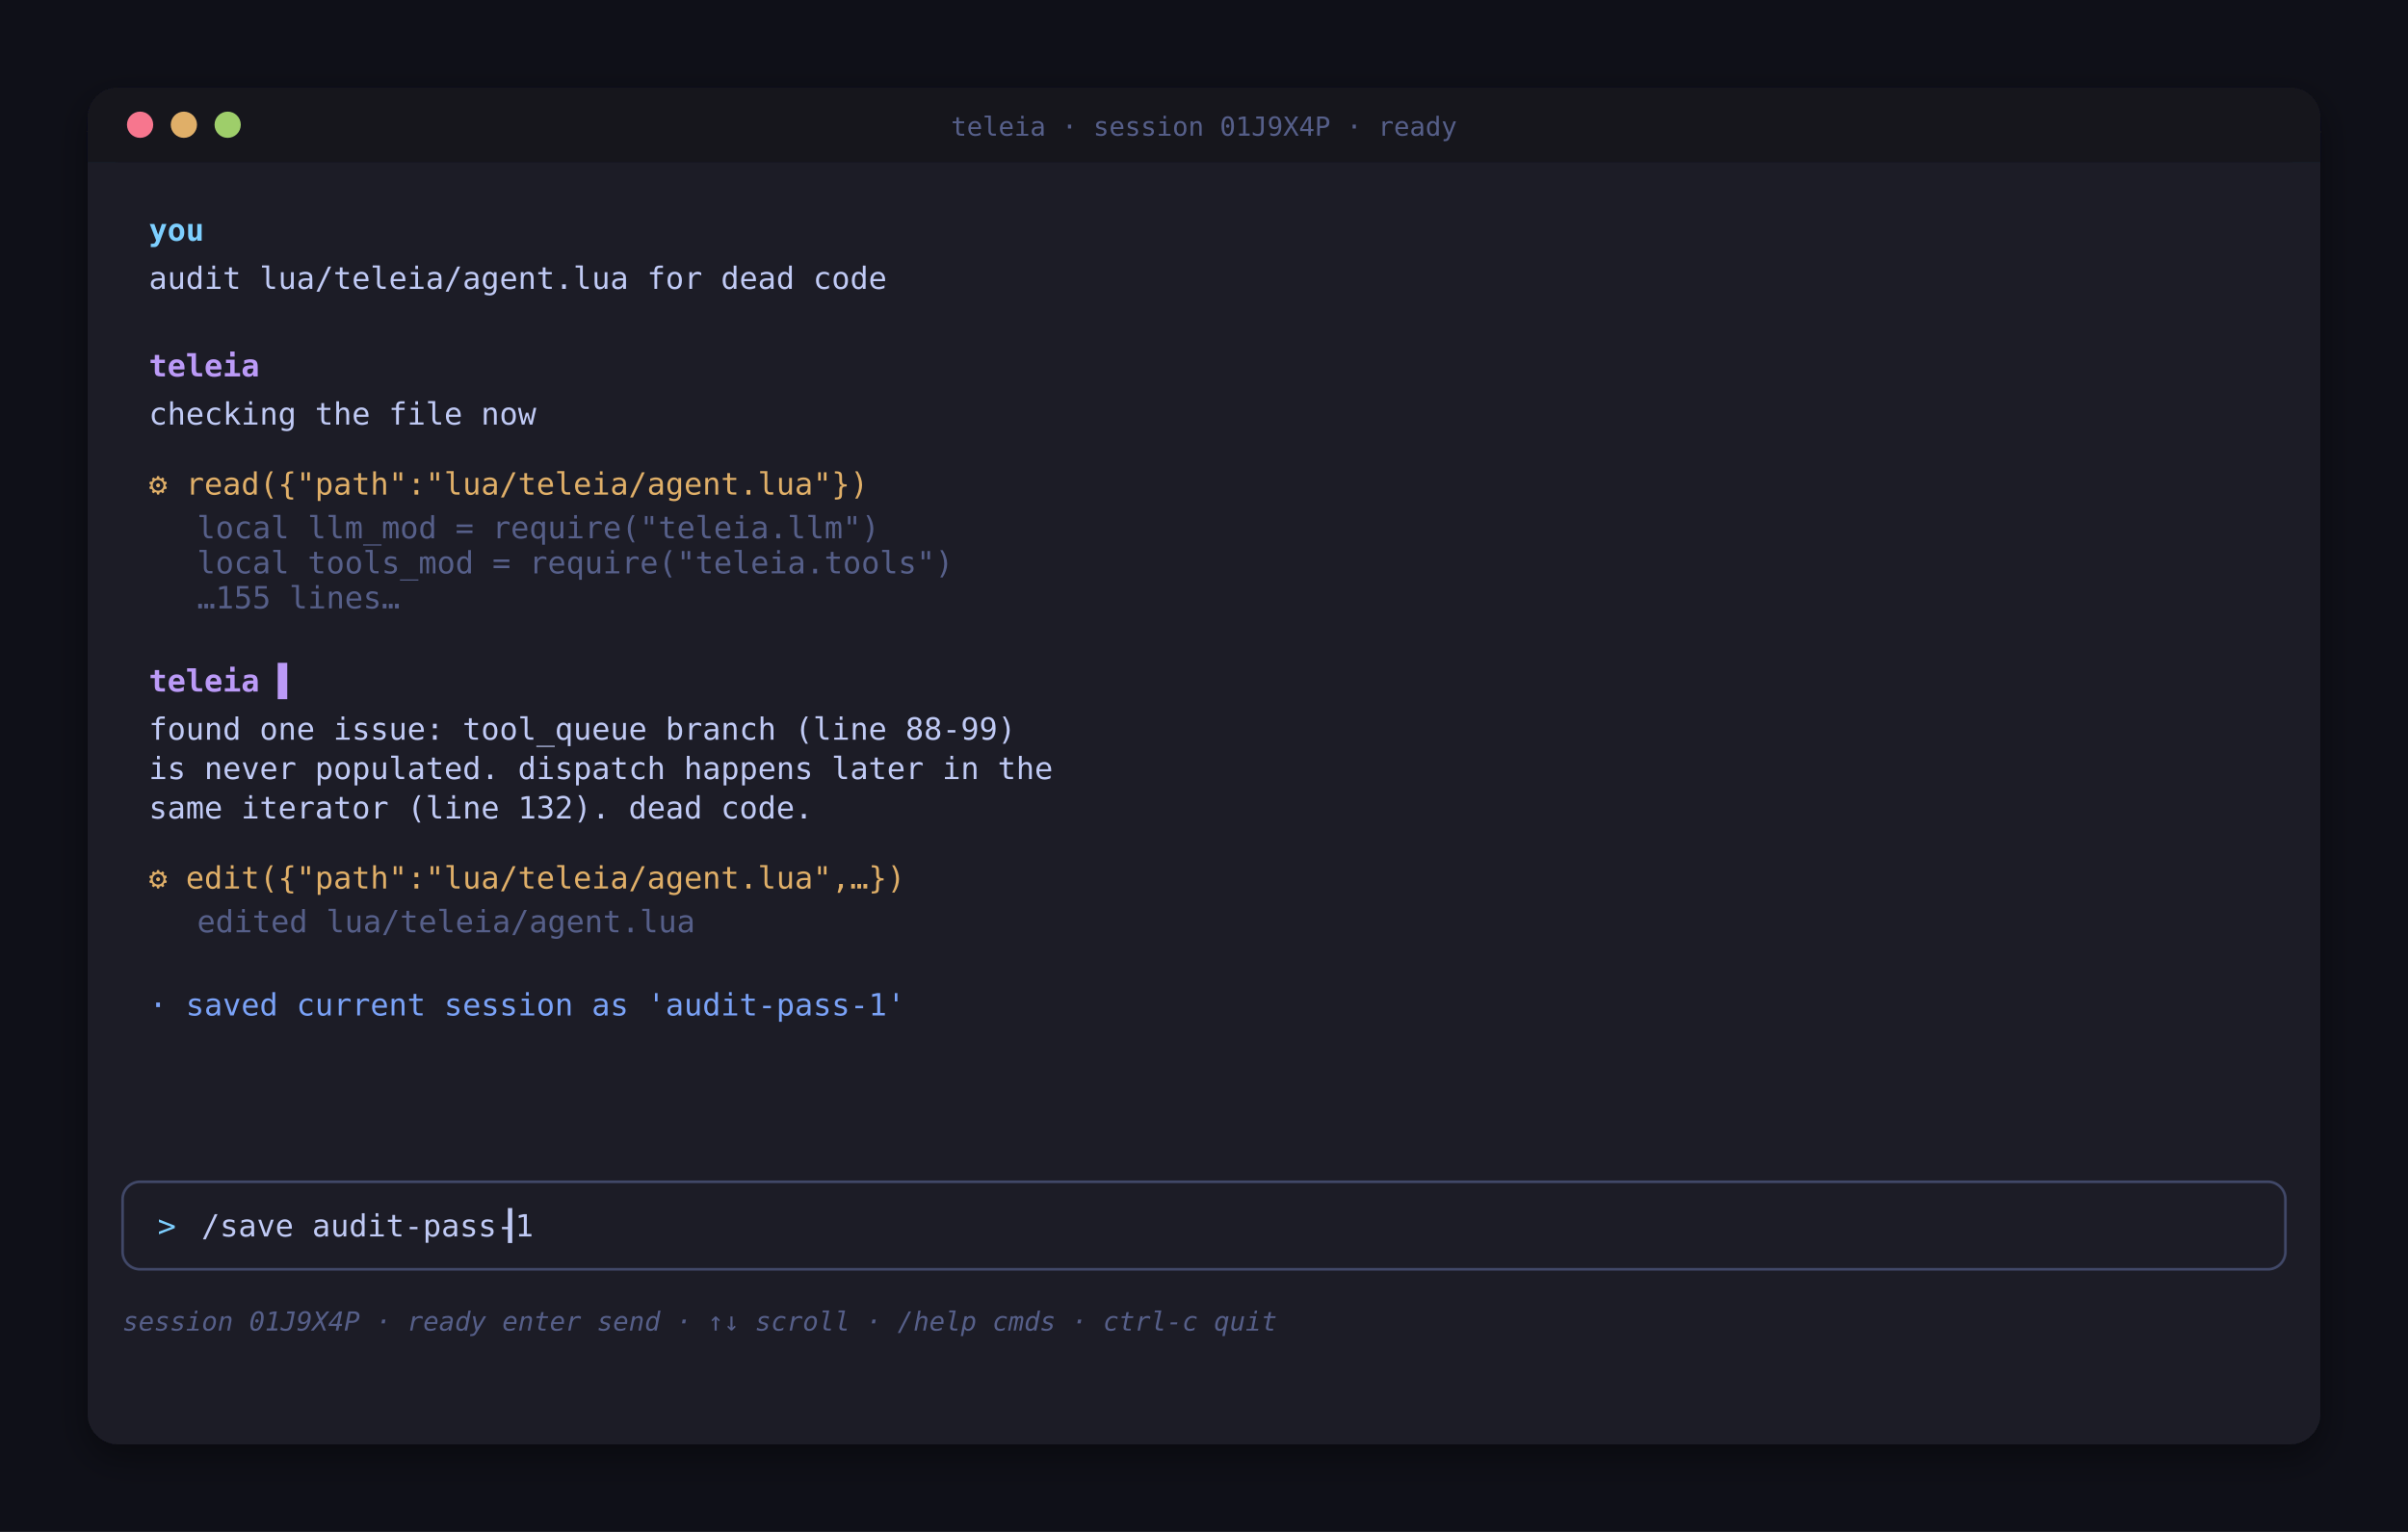
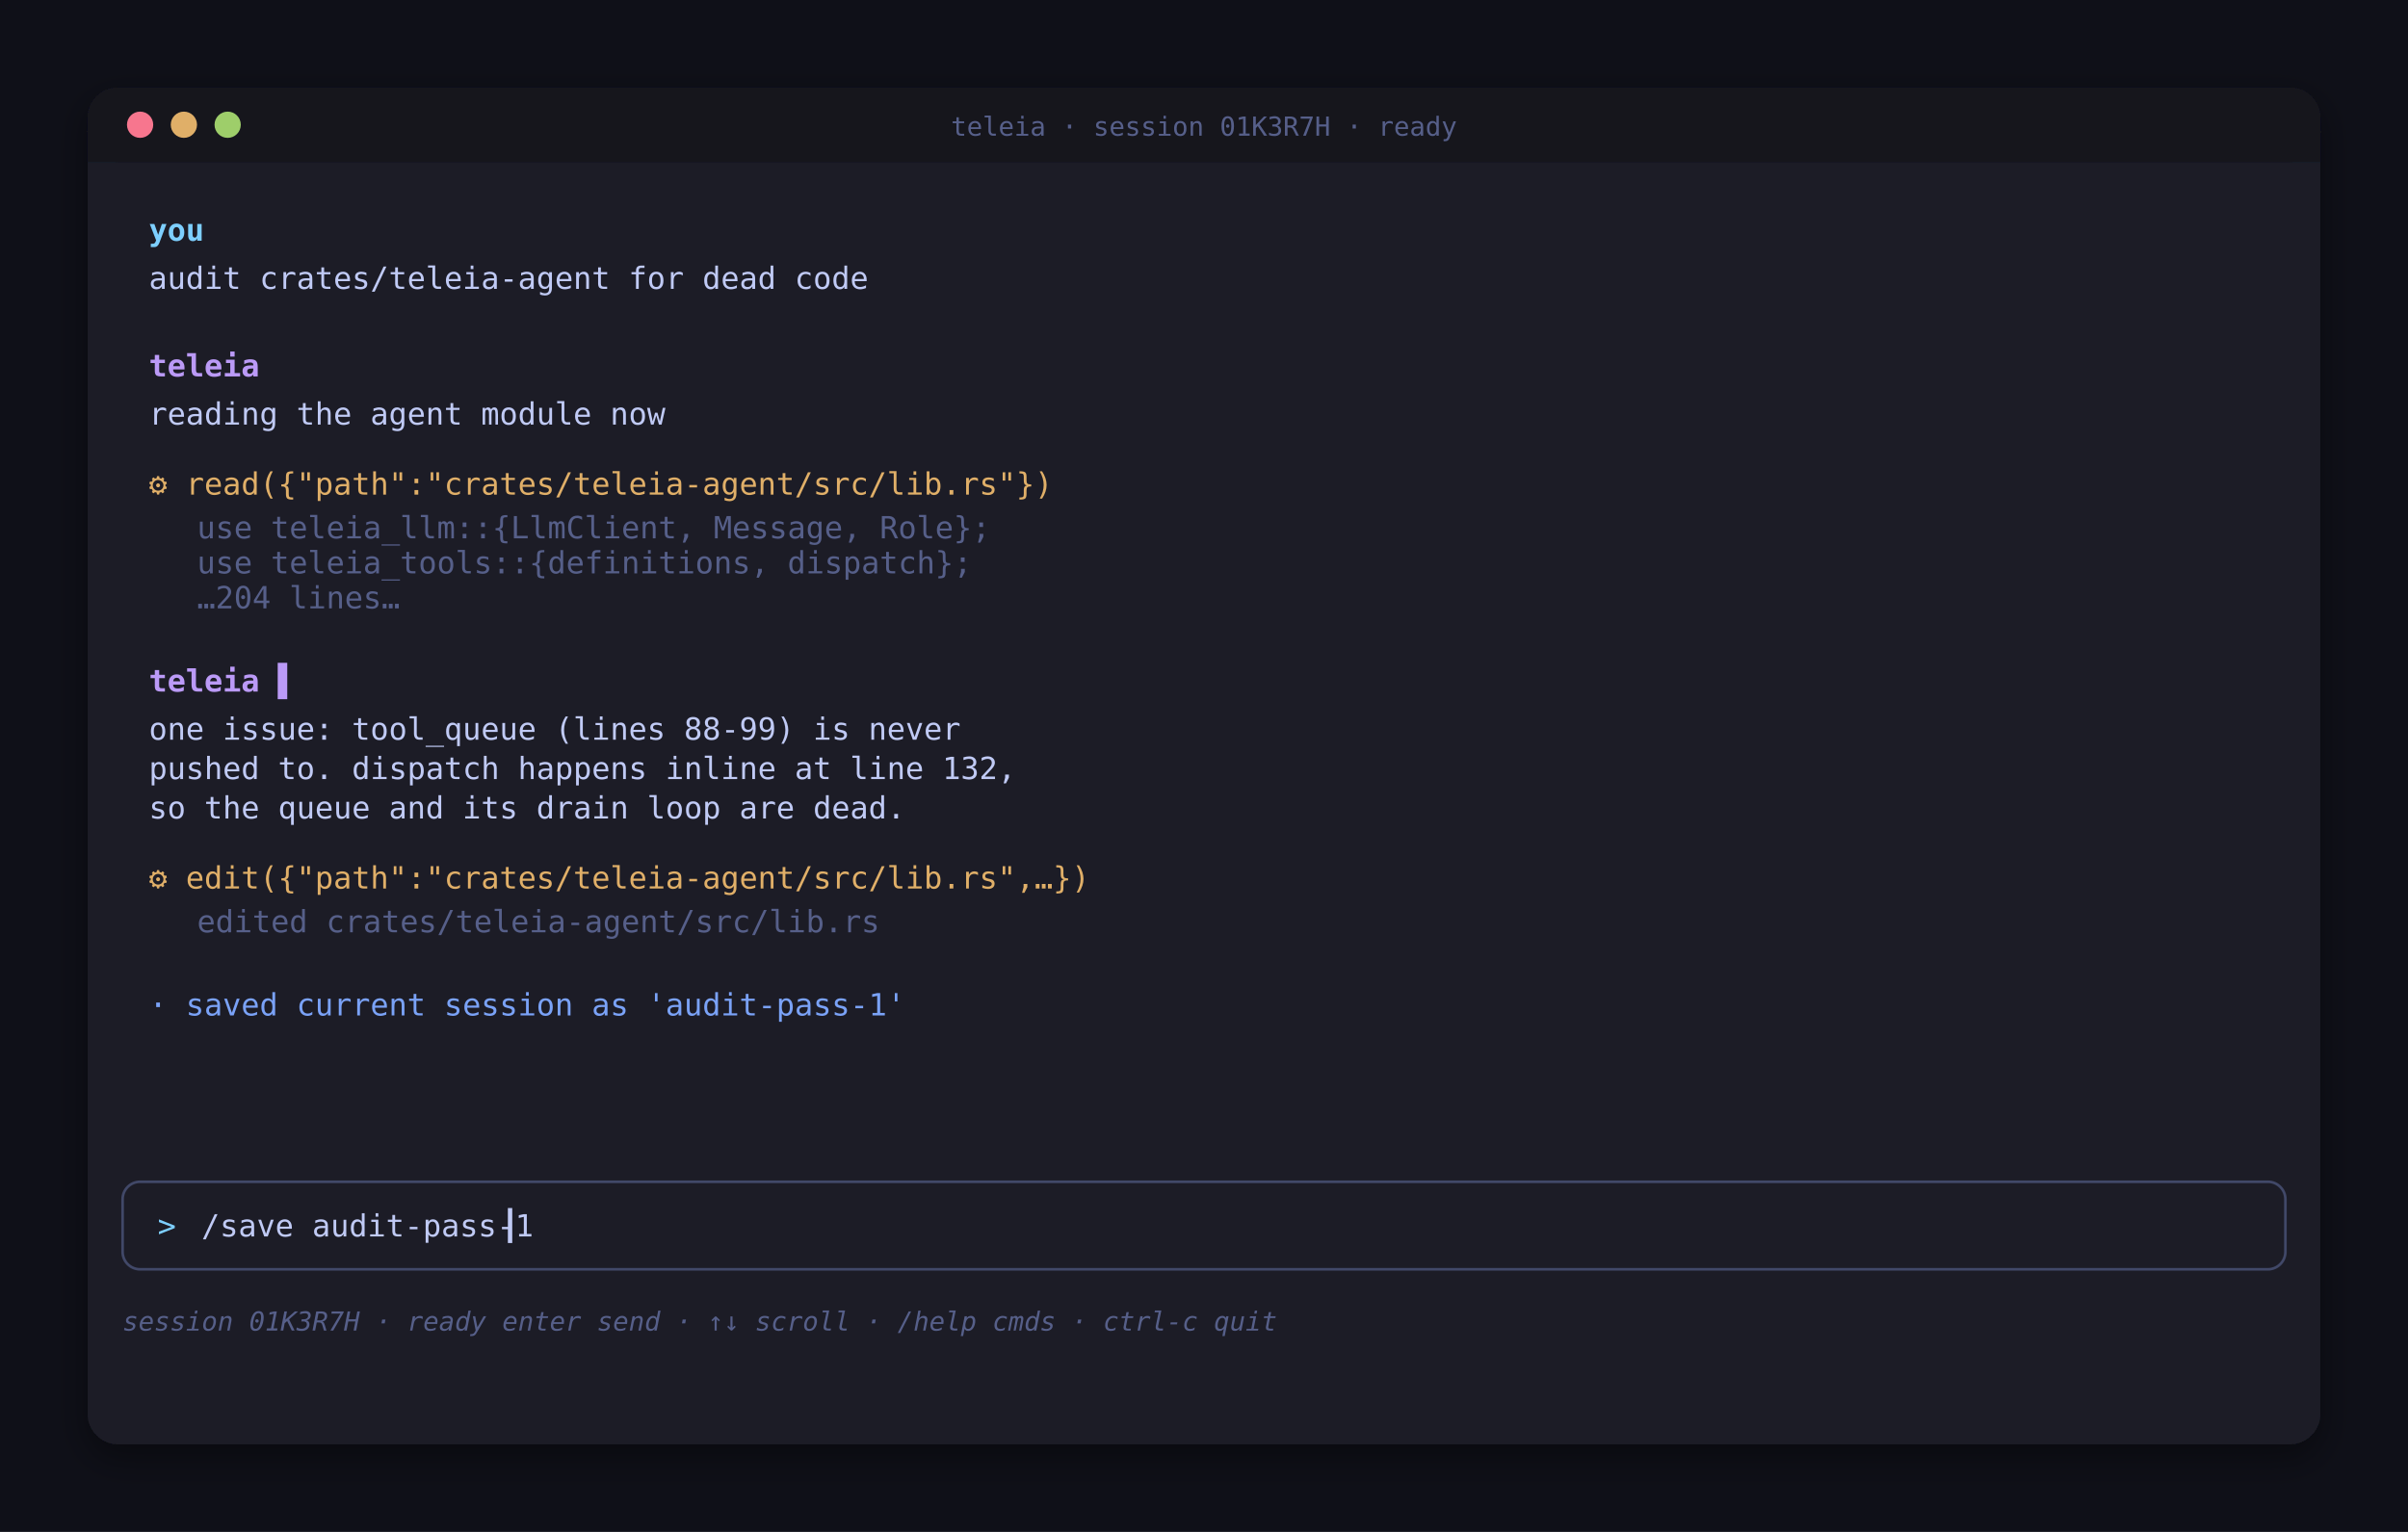
<svg xmlns="http://www.w3.org/2000/svg" viewBox="0 0 1100 700" role="img" aria-label="Teleia TUI screenshot mockup">
  <defs>
    <filter id="shadow" x="-5%" y="-5%" width="110%" height="115%">
      <feDropShadow dx="0" dy="6" stdDeviation="8" flood-color="#000" flood-opacity="0.4" />
    </filter>
  </defs>
  <rect width="1100" height="700" fill="#0f1018" />
  <g filter="url(#shadow)">
    <rect x="40" y="40" width="1020" height="620" rx="14" fill="#1a1b26" />
    <rect x="40" y="40" width="1020" height="34" rx="14" fill="#16161e" />
    <rect x="40" y="56" width="1020" height="18" fill="#16161e" />
    <circle cx="64" cy="57" r="6" fill="#f7768e" />
    <circle cx="84" cy="57" r="6" fill="#e0af68" />
    <circle cx="104" cy="57" r="6" fill="#9ece6a" />
-     <text x="550" y="62" text-anchor="middle" font-family="Iosevka, 'JetBrains Mono', monospace" font-size="12" fill="#565f89">teleia · session 01J9X4P · ready</text>
+     <text x="550" y="62" text-anchor="middle" font-family="Iosevka, 'JetBrains Mono', monospace" font-size="12" fill="#565f89">teleia · session 01K3R7H · ready</text>
  </g>
  <g font-family="Iosevka, 'JetBrains Mono', 'IBM Plex Mono', monospace" font-size="14">
    <text x="68" y="110" fill="#7dcfff" font-weight="700">you</text>
-     <text x="68" y="132" fill="#c0caf5">audit lua/teleia/agent.lua for dead code</text>
+     <text x="68" y="132" fill="#c0caf5">audit crates/teleia-agent for dead code</text>
    <text x="68" y="172" fill="#bb9af7" font-weight="700">teleia</text>
-     <text x="68" y="194" fill="#c0caf5">checking the file now</text>
-     <text x="68" y="226" fill="#e0af68">⚙ read({"path":"lua/teleia/agent.lua"})</text>
-     <text x="90" y="246" fill="#565f89">local llm_mod = require("teleia.llm")</text>
-     <text x="90" y="262" fill="#565f89">local tools_mod = require("teleia.tools")</text>
-     <text x="90" y="278" fill="#565f89">…155 lines…</text>
+     <text x="68" y="194" fill="#c0caf5">reading the agent module now</text>
+     <text x="68" y="226" fill="#e0af68">⚙ read({"path":"crates/teleia-agent/src/lib.rs"})</text>
+     <text x="90" y="246" fill="#565f89">use teleia_llm::{LlmClient, Message, Role};</text>
+     <text x="90" y="262" fill="#565f89">use teleia_tools::{definitions, dispatch};</text>
+     <text x="90" y="278" fill="#565f89">…204 lines…</text>
    <text x="68" y="316" fill="#bb9af7" font-weight="700">teleia ▌</text>
-     <text x="68" y="338" fill="#c0caf5">found one issue: tool_queue branch (line 88-99)</text>
-     <text x="68" y="356" fill="#c0caf5">is never populated. dispatch happens later in the</text>
-     <text x="68" y="374" fill="#c0caf5">same iterator (line 132). dead code.</text>
-     <text x="68" y="406" fill="#e0af68">⚙ edit({"path":"lua/teleia/agent.lua",…})</text>
-     <text x="90" y="426" fill="#565f89">edited lua/teleia/agent.lua</text>
+     <text x="68" y="338" fill="#c0caf5">one issue: tool_queue (lines 88-99) is never</text>
+     <text x="68" y="356" fill="#c0caf5">pushed to. dispatch happens inline at line 132,</text>
+     <text x="68" y="374" fill="#c0caf5">so the queue and its drain loop are dead.</text>
+     <text x="68" y="406" fill="#e0af68">⚙ edit({"path":"crates/teleia-agent/src/lib.rs",…})</text>
+     <text x="90" y="426" fill="#565f89">edited crates/teleia-agent/src/lib.rs</text>
    <text x="68" y="464" fill="#7aa2f7">· saved current session as 'audit-pass-1'</text>
  </g>
  <g>
    <rect x="56" y="540" width="988" height="40" rx="8" fill="none" stroke="#414868" stroke-width="1.2" />
    <text x="72" y="565" font-family="Iosevka, monospace" font-size="14" fill="#7dcfff">&gt;</text>
    <text x="92" y="565" font-family="Iosevka, monospace" font-size="14" fill="#c0caf5">/save audit-pass-1</text>
    <rect x="232" y="552" width="2" height="16" fill="#c0caf5">
      <animate attributeName="opacity" values="1;1;0;0;1" keyTimes="0;0.5;0.5;1;1" dur="1.06s" repeatCount="indefinite" />
    </rect>
  </g>
  <text x="56" y="608" font-family="Iosevka, monospace" font-size="12" fill="#565f89" font-style="italic">
-     session 01J9X4P · ready   enter send · ↑↓ scroll · /help cmds · ctrl-c quit
+     session 01K3R7H · ready   enter send · ↑↓ scroll · /help cmds · ctrl-c quit
  </text>
</svg>
